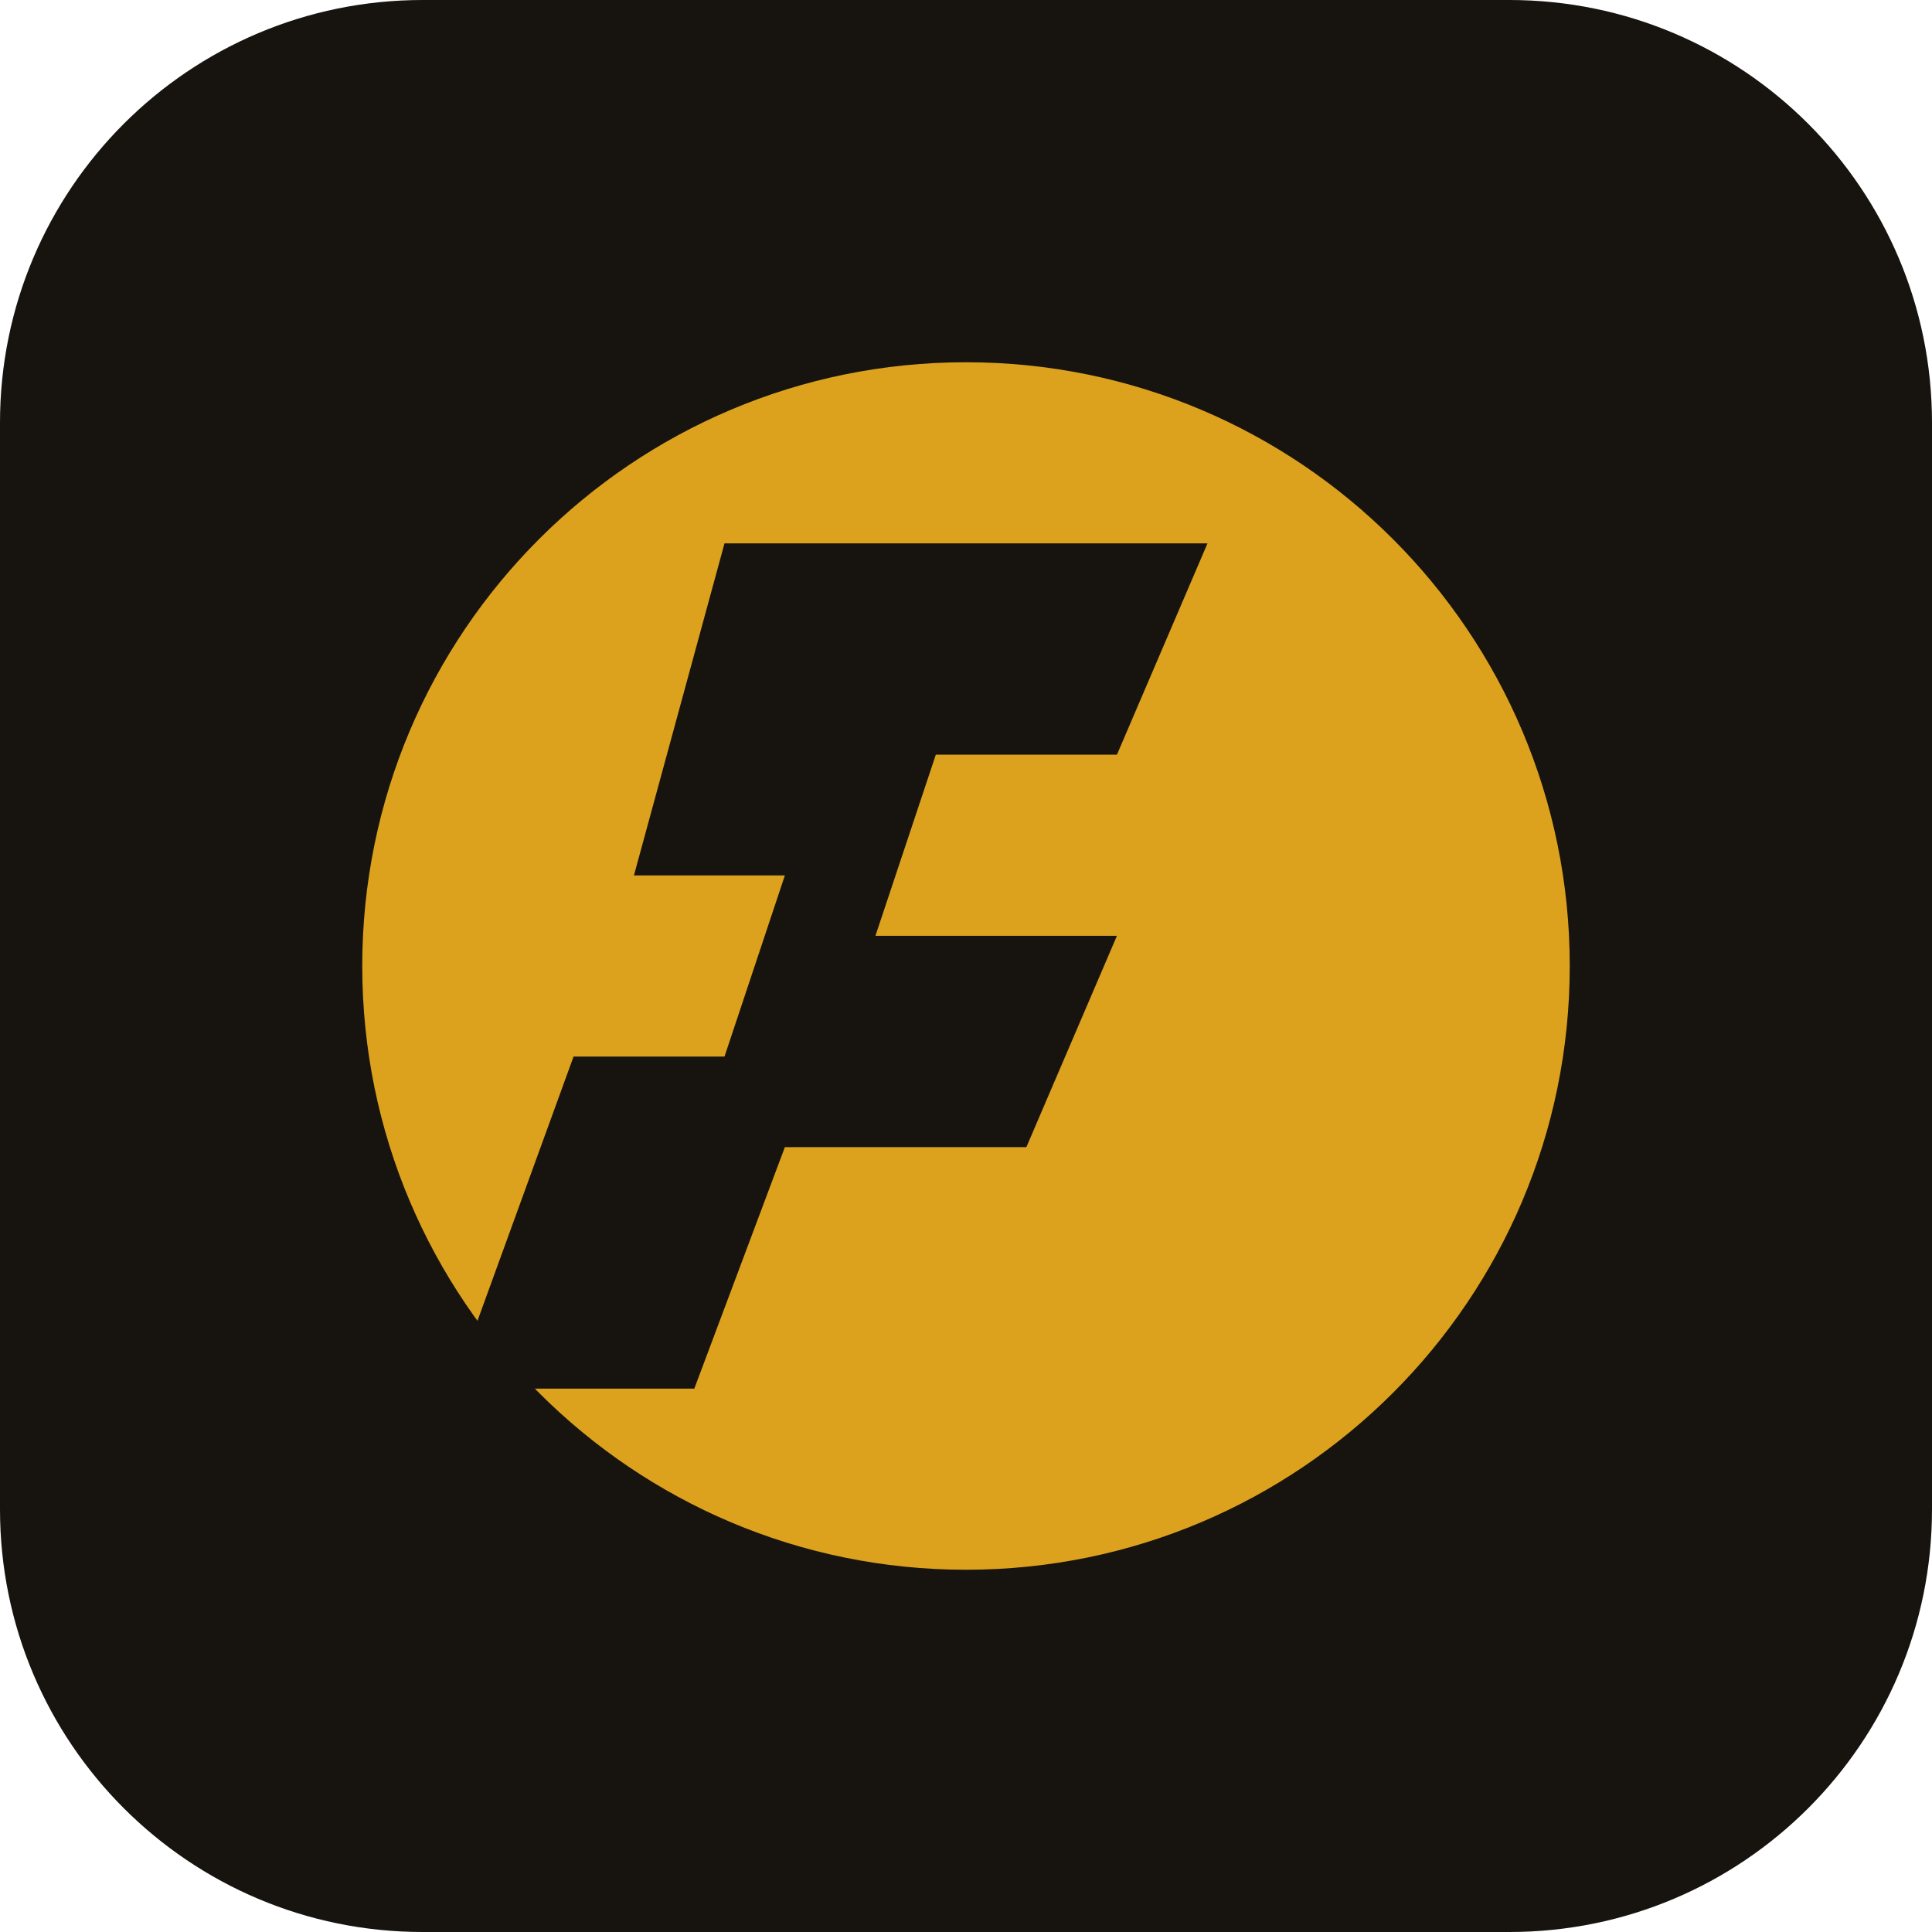
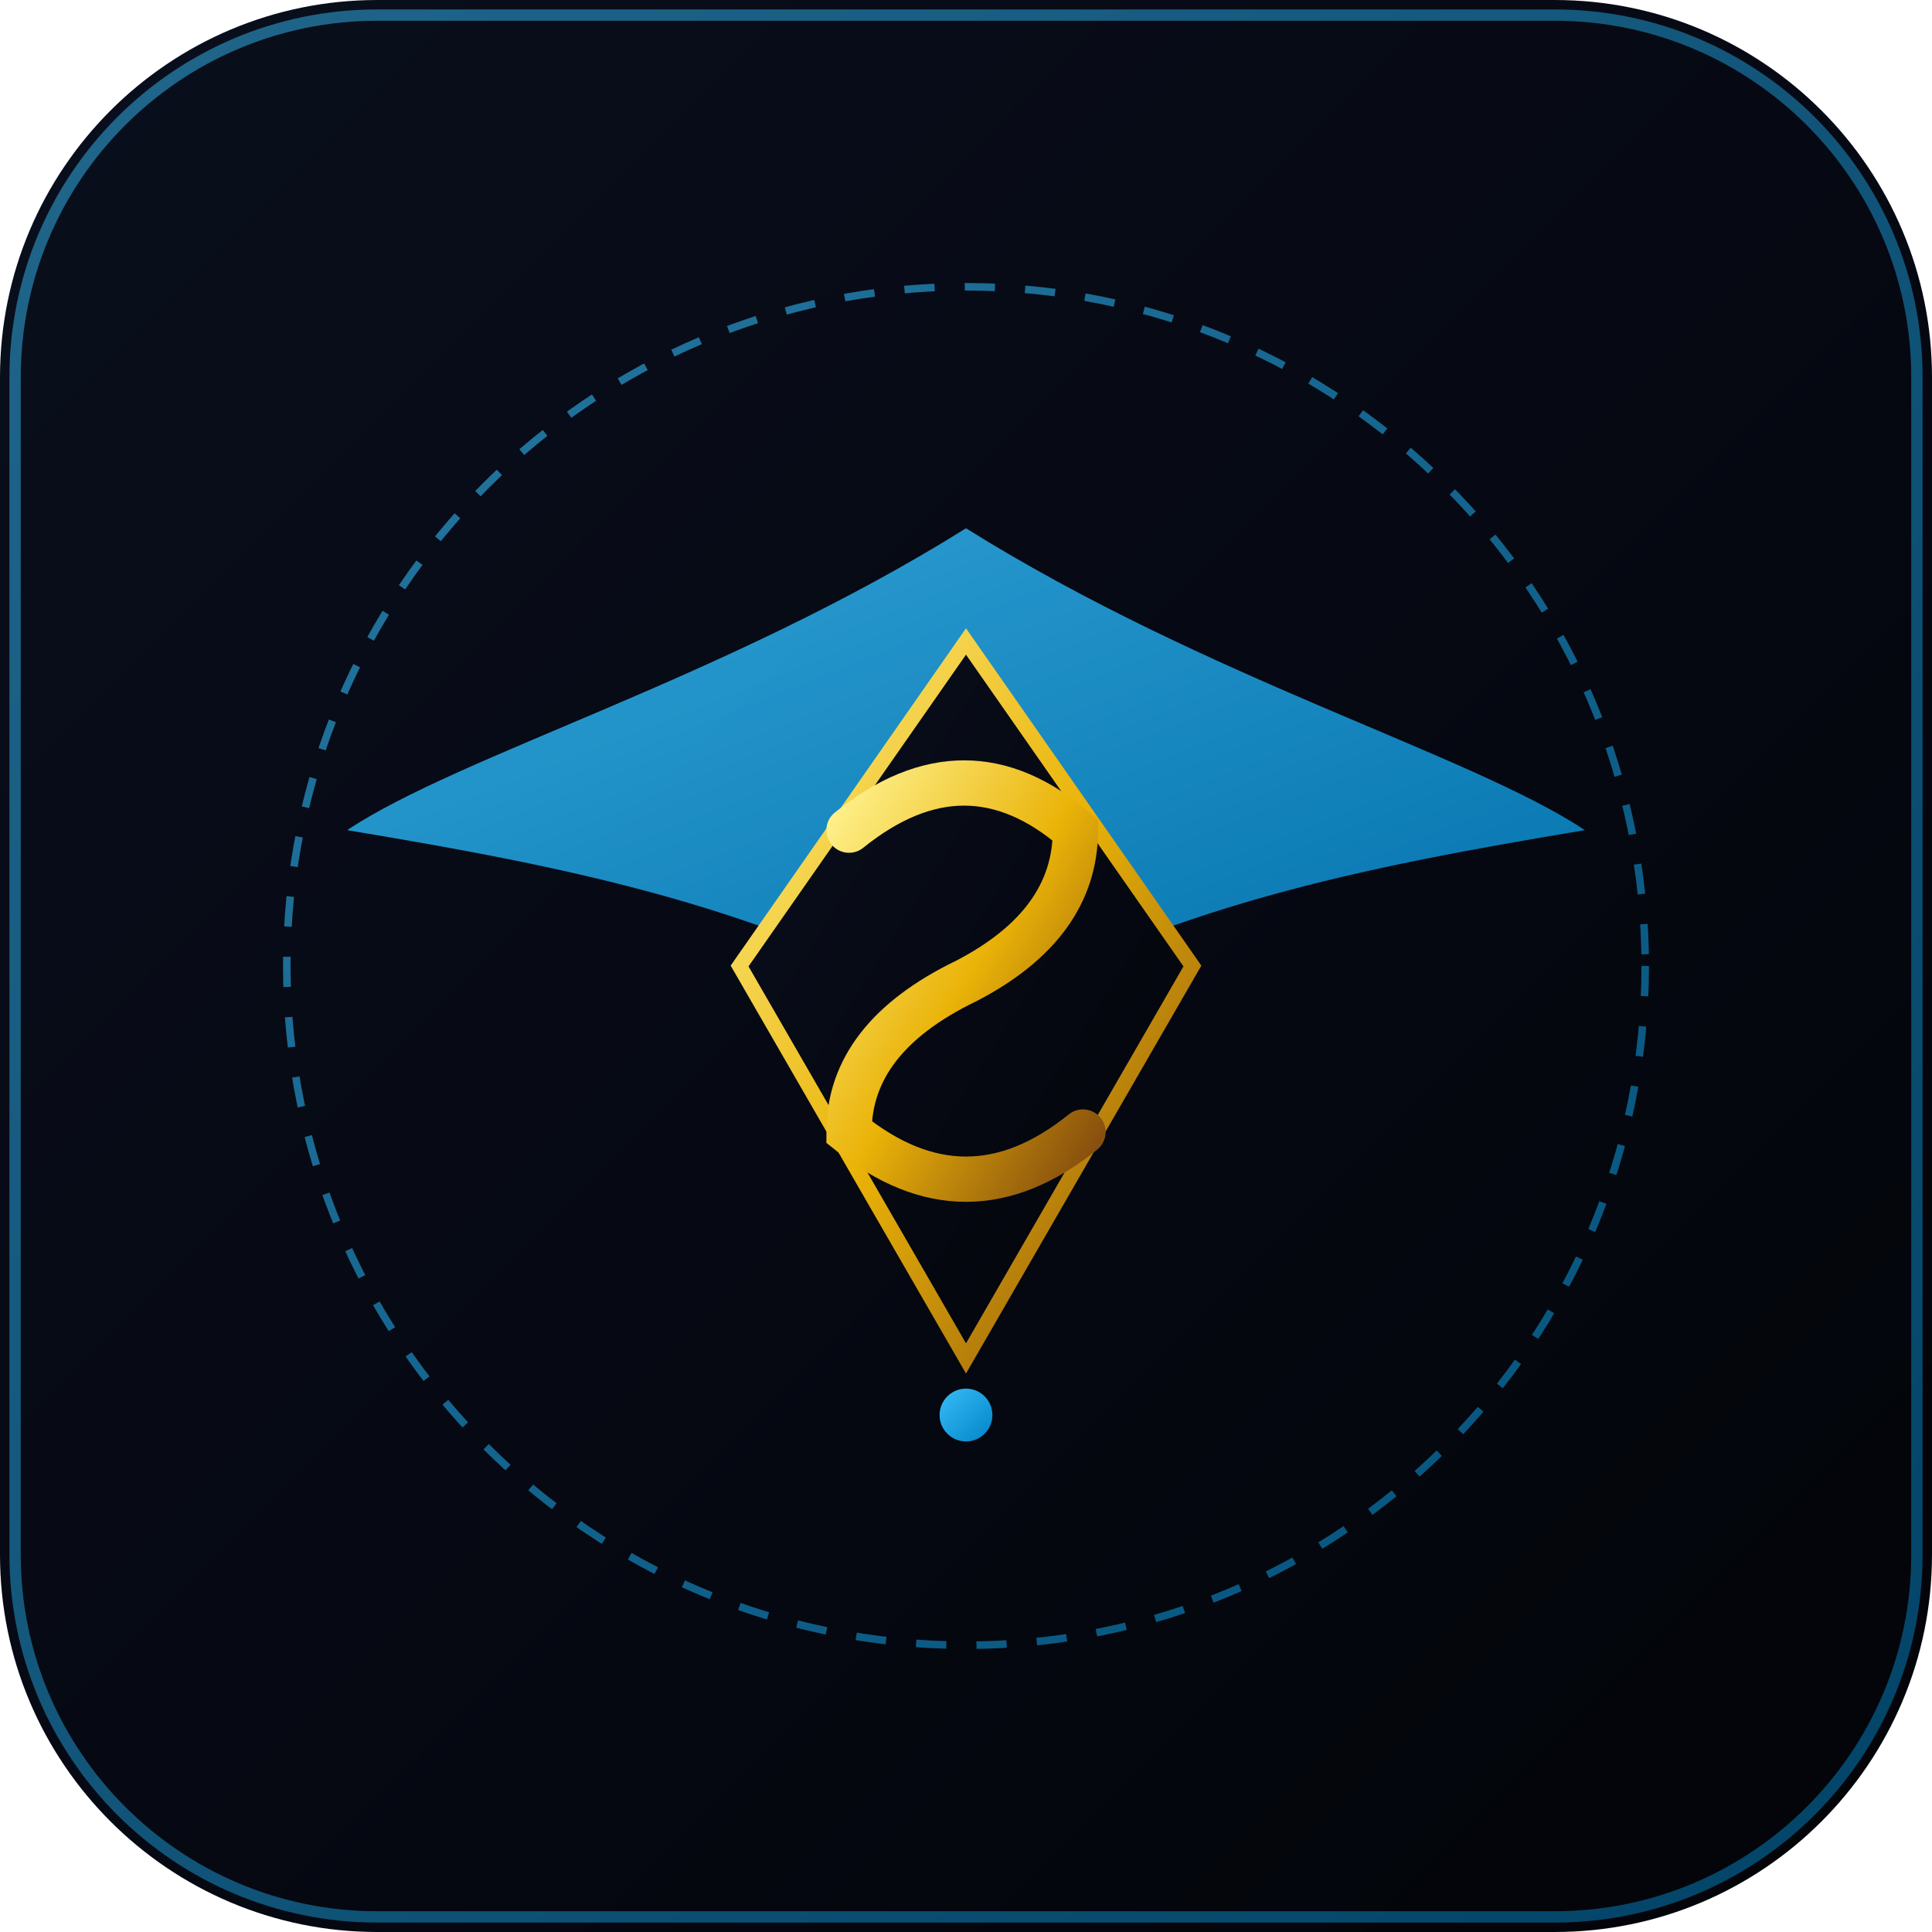
- <svg xmlns="http://www.w3.org/2000/svg" viewBox="0 0 64 64">
-   <rect width="64" height="64" rx="14" fill="#17130f" />
-   <circle cx="32" cy="32" r="20" fill="#dca21d" />
-   <path d="M24 18h16l-3 7h-6l-2 6h8l-3 7h-8l-3 8h-8l4-11h5l2-6h-5z" fill="#17130f" />
+ <svg xmlns="http://www.w3.org/2000/svg" viewBox="0 0 512 512" width="100%" height="100%">
+   <defs>
+     <linearGradient id="bgGrad" x1="0%" y1="0%" x2="100%" y2="100%">
+       <stop offset="0%" stop-color="#0a0f1d" />
+       <stop offset="50%" stop-color="#060913" />
+       <stop offset="100%" stop-color="#020408" />
+     </linearGradient>
+     <linearGradient id="cyanGrad" x1="0%" y1="0%" x2="100%" y2="100%">
+       <stop offset="0%" stop-color="#38bdf8" />
+       <stop offset="100%" stop-color="#0284c7" />
+     </linearGradient>
+     <linearGradient id="goldGrad" x1="0%" y1="0%" x2="100%" y2="100%">
+       <stop offset="0%" stop-color="#fef08a" />
+       <stop offset="50%" stop-color="#eab308" />
+       <stop offset="100%" stop-color="#854d0e" />
+     </linearGradient>
+   </defs>
+   <rect width="512" height="512" rx="100" fill="url(#bgGrad)" />
+   <rect width="504" height="504" x="4" y="4" rx="96" fill="none" stroke="url(#cyanGrad)" stroke-width="3" opacity="0.5" />
+   <circle cx="256" cy="256" r="180" fill="none" stroke="url(#cyanGrad)" stroke-width="2" stroke-dasharray="8 8" opacity="0.6" />
+   <path d="M256 140 C320 180 390 200 420 220 C360 230 310 240 256 270 C202 240 152 230 92 220 C122 200 192 180 256 140 Z" fill="url(#cyanGrad)" opacity="0.85" />
+   <polygon points="256,170 316,256 256,360 196,256" fill="url(#bgGrad)" stroke="url(#goldGrad)" stroke-width="4" />
+   <path d="M225 220 Q256 195 285 220 Q285 245 256 260 Q225 275 225 300 Q256 325 287 300" fill="none" stroke="url(#goldGrad)" stroke-width="12" stroke-linecap="round" />
+   <circle cx="256" cy="375" r="7" fill="url(#cyanGrad)" />
</svg>
